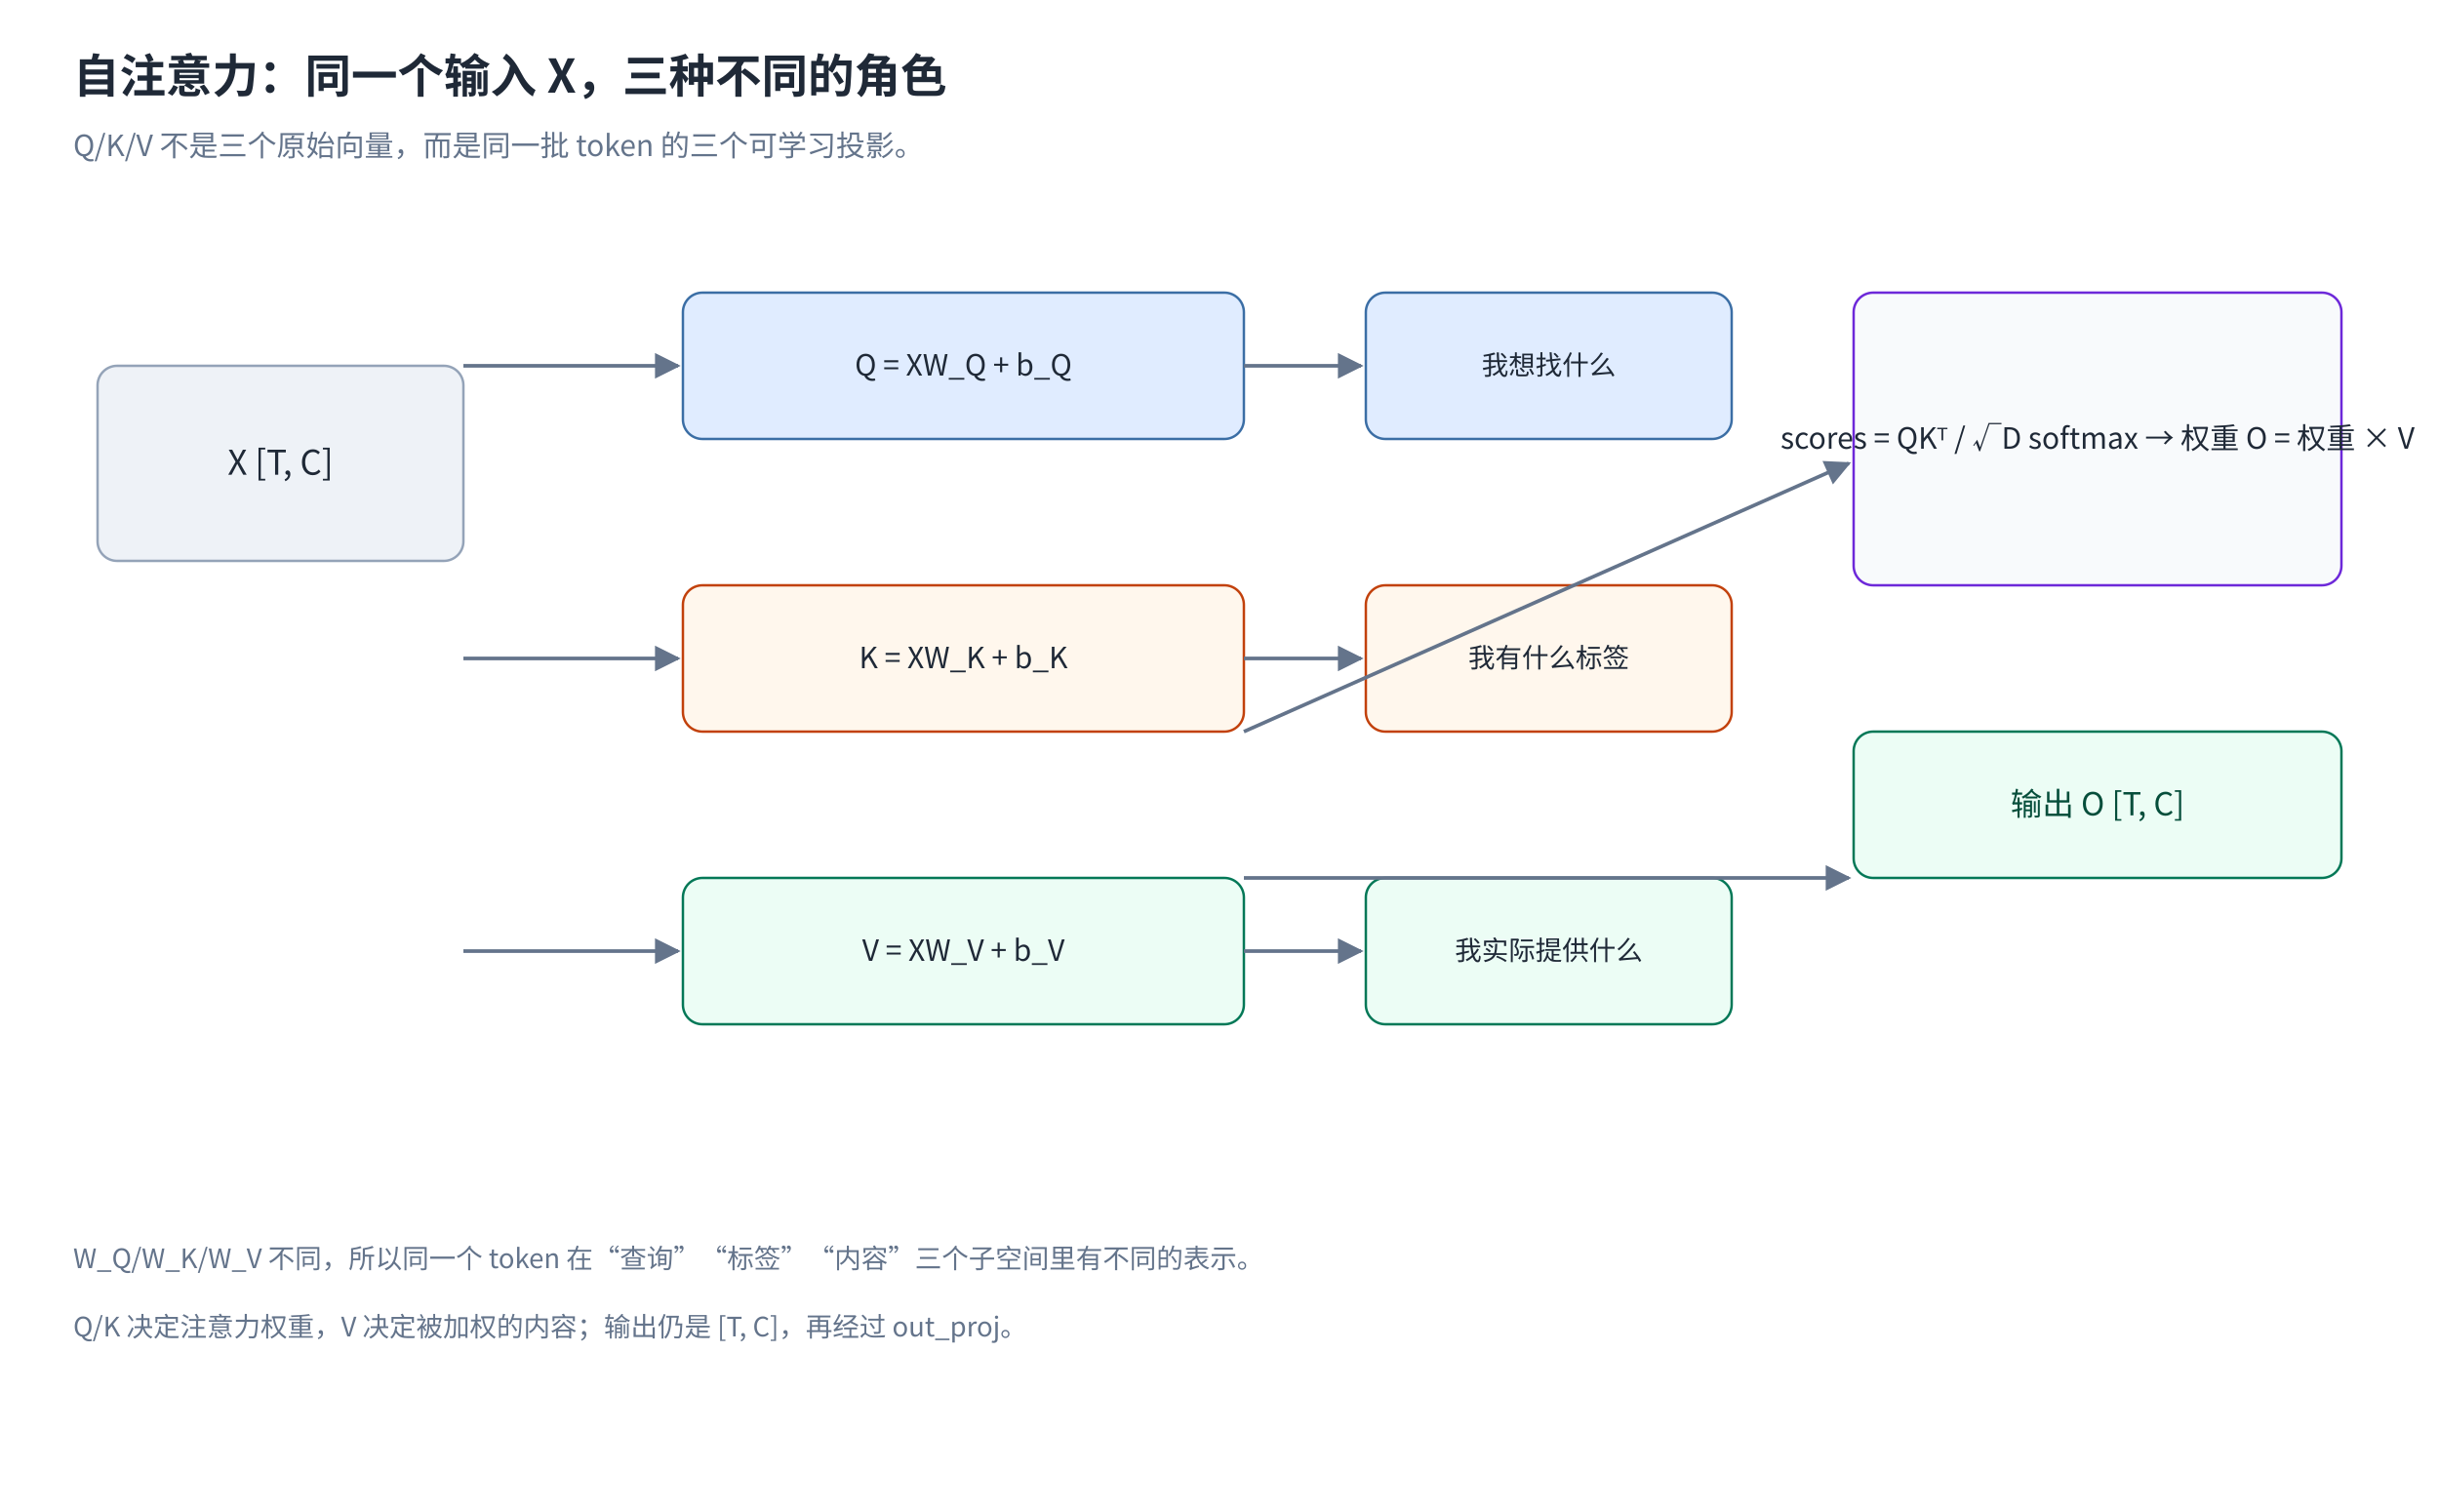
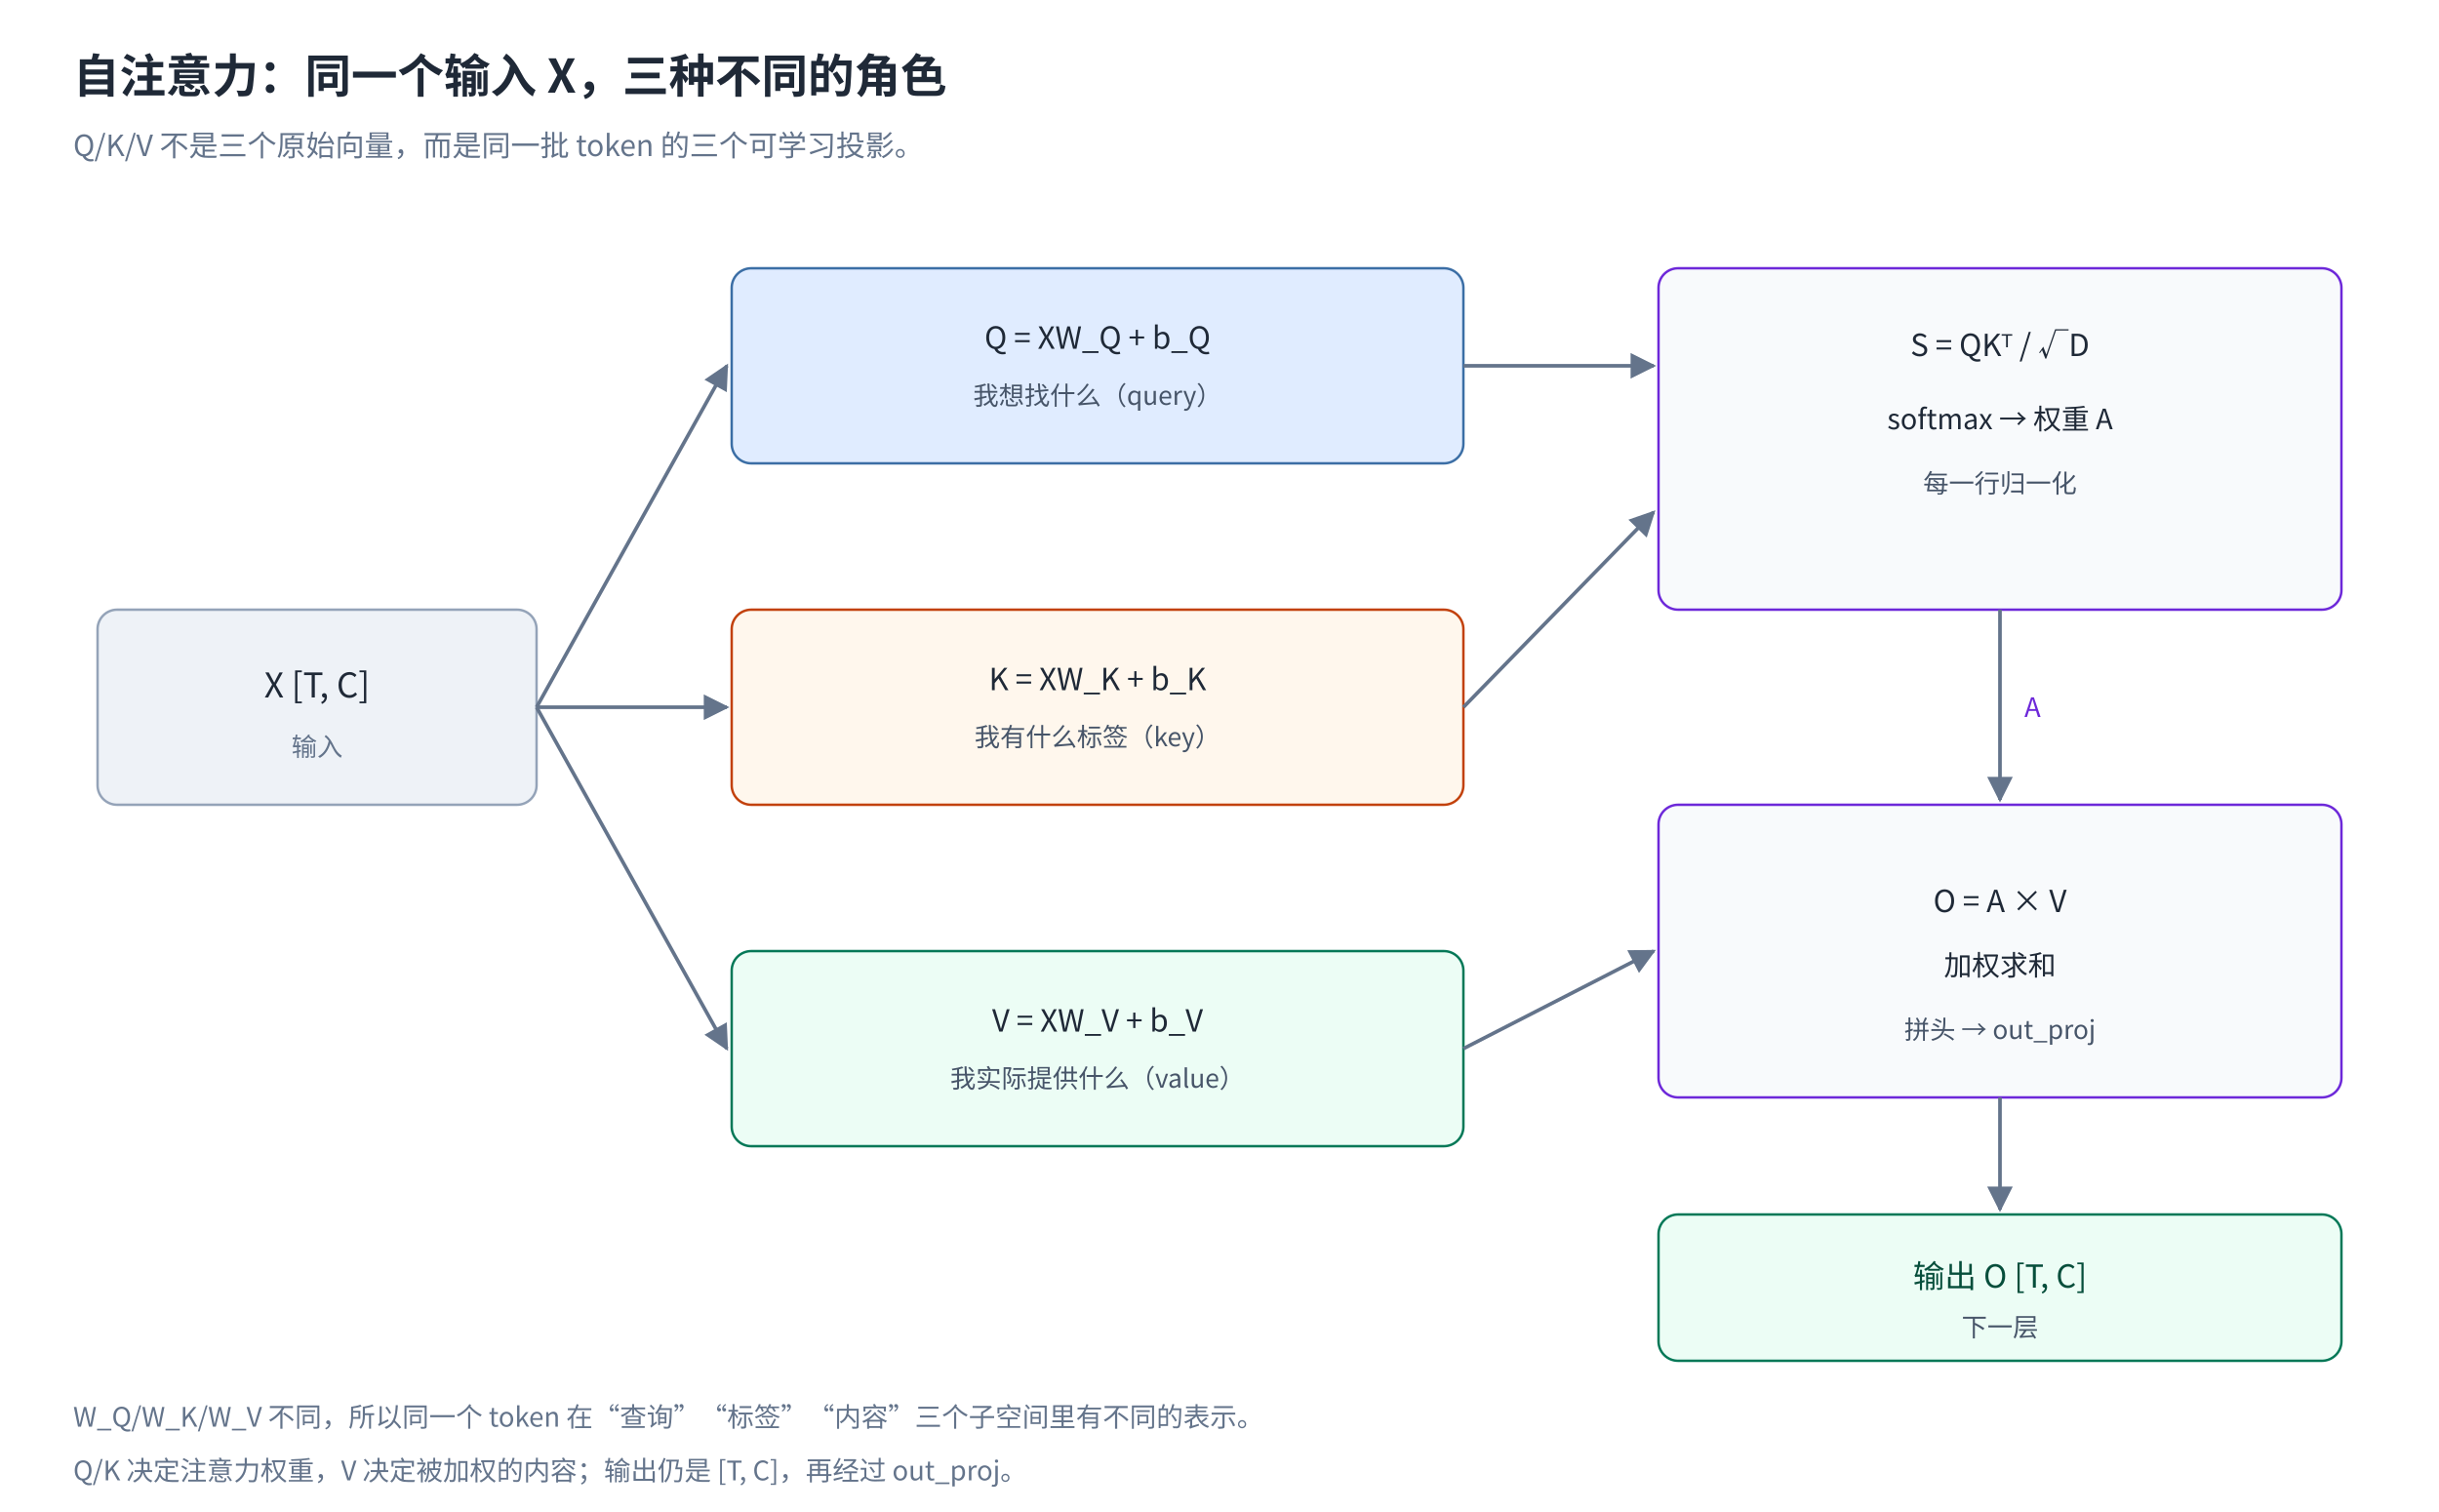
<svg xmlns="http://www.w3.org/2000/svg" viewBox="0 0 1000 620" role="img" aria-labelledby="title desc">
  <rect width="1000" height="620" fill="#ffffff" />
-   <text x="30" y="38" font-family="system-ui, 'Noto Sans CJK SC', sans-serif" font-size="19" font-weight="600" fill="#1f2937">自注意力：同一个输入 X，三种不同的角色</text>
-   <text x="30" y="64" font-family="system-ui, 'Noto Sans CJK SC', sans-serif" font-size="12" fill="#64748b">Q/K/V 不是三个原始向量，而是同一批 token 的三个可学习投影。</text>
-   <rect x="40" y="150" width="150" height="80" rx="8" fill="#eef2f7" stroke="#94a3b8" />
-   <text x="115.0" y="194.667" text-anchor="middle" font-family="system-ui, 'Noto Sans CJK SC', sans-serif" font-size="14" fill="#1f2937">X [T, C]</text>
-   <rect x="280" y="120" width="230" height="60" rx="8" fill="#e0ecff" stroke="#3b6ea5" />
-   <text x="395.0" y="154.0" text-anchor="middle" font-family="system-ui, 'Noto Sans CJK SC', sans-serif" font-size="12" fill="#1f2937">Q = XW_Q + b_Q</text>
-   <rect x="560" y="120" width="150" height="60" rx="8" fill="#e0ecff" stroke="#3b6ea5" />
-   <text x="635.0" y="153.667" text-anchor="middle" font-family="system-ui, 'Noto Sans CJK SC', sans-serif" font-size="11" fill="#1f2937">我想找什么</text>
-   <line x1="190" y1="150" x2="278" y2="150" stroke="#64748b" stroke-width="1.5" marker-end="url(#arrow)" />
-   <line x1="510" y1="150" x2="558" y2="150" stroke="#64748b" stroke-width="1.5" marker-end="url(#arrow)" />
-   <rect x="280" y="240" width="230" height="60" rx="8" fill="#fff7ed" stroke="#c2410c" />
-   <text x="395.0" y="274.0" text-anchor="middle" font-family="system-ui, 'Noto Sans CJK SC', sans-serif" font-size="12" fill="#1f2937">K = XW_K + b_K</text>
-   <rect x="560" y="240" width="150" height="60" rx="8" fill="#fff7ed" stroke="#c2410c" />
-   <text x="635.0" y="273.667" text-anchor="middle" font-family="system-ui, 'Noto Sans CJK SC', sans-serif" font-size="11" fill="#1f2937">我有什么标签</text>
-   <line x1="190" y1="270" x2="278" y2="270" stroke="#64748b" stroke-width="1.5" marker-end="url(#arrow)" />
-   <line x1="510" y1="270" x2="558" y2="270" stroke="#64748b" stroke-width="1.5" marker-end="url(#arrow)" />
-   <rect x="280" y="360" width="230" height="60" rx="8" fill="#ecfdf5" stroke="#047857" />
-   <text x="395.0" y="394.0" text-anchor="middle" font-family="system-ui, 'Noto Sans CJK SC', sans-serif" font-size="12" fill="#1f2937">V = XW_V + b_V</text>
-   <rect x="560" y="360" width="150" height="60" rx="8" fill="#ecfdf5" stroke="#047857" />
-   <text x="635.0" y="393.667" text-anchor="middle" font-family="system-ui, 'Noto Sans CJK SC', sans-serif" font-size="11" fill="#1f2937">我实际提供什么</text>
-   <line x1="190" y1="390" x2="278" y2="390" stroke="#64748b" stroke-width="1.5" marker-end="url(#arrow)" />
-   <line x1="510" y1="390" x2="558" y2="390" stroke="#64748b" stroke-width="1.5" marker-end="url(#arrow)" />
-   <rect x="760" y="120" width="200" height="120" rx="8" fill="#f8fafc" stroke="#6d28d9" />
-   <text x="860.0" y="184.0" text-anchor="middle" font-family="system-ui, 'Noto Sans CJK SC', sans-serif" font-size="12" fill="#1f2937">scores = QKᵀ / √D softmax → 权重 O = 权重 × V</text>
-   <line x1="510" y1="300" x2="758" y2="190" stroke="#64748b" stroke-width="1.5" marker-end="url(#arrow)" />
-   <line x1="510" y1="360" x2="758" y2="360" stroke="#64748b" stroke-width="1.5" marker-end="url(#arrow)" />
-   <rect x="760" y="300" width="200" height="60" rx="8" fill="#ecfdf5" stroke="#047857" />
-   <text x="860.0" y="334.333" text-anchor="middle" font-family="system-ui, 'Noto Sans CJK SC', sans-serif" font-size="13" fill="#064e3b">输出 O [T, C]</text>
-   <text x="30" y="520" font-family="system-ui, 'Noto Sans CJK SC', sans-serif" font-size="11" fill="#64748b">W_Q/W_K/W_V 不同，所以同一个 token 在“查询”“标签”“内容”三个子空间里有不同的表示。</text>
-   <text x="30" y="548" font-family="system-ui, 'Noto Sans CJK SC', sans-serif" font-size="11" fill="#64748b">Q/K 决定注意力权重，V 决定被加权的内容；输出仍是 [T, C]，再经过 out_proj。</text>
+   <text x="30" y="38" font-family="system-ui, 'Noto Sans CJK SC', 'Noto Sans SC', 'Source Han Sans SC', sans-serif" font-size="19" font-weight="600" fill="#1f2937">自注意力：同一个输入 X，三种不同的角色</text>
+   <text x="30" y="64" font-family="system-ui, 'Noto Sans CJK SC', 'Noto Sans SC', 'Source Han Sans SC', sans-serif" font-size="12" fill="#64748b">Q/K/V 不是三个原始向量，而是同一批 token 的三个可学习投影。</text>
+   <rect x="40" y="250" width="180" height="80" rx="8" fill="#eef2f7" stroke="#94a3b8" />
+   <text x="130" y="286" text-anchor="middle" font-family="system-ui, 'Noto Sans CJK SC', 'Noto Sans SC', 'Source Han Sans SC', sans-serif" font-size="14" fill="#1f2937">X [T, C]</text>
+   <text x="130" y="310" text-anchor="middle" font-family="system-ui, 'Noto Sans CJK SC', 'Noto Sans SC', 'Source Han Sans SC', sans-serif" font-size="10.5" fill="#64748b">输入</text>
+   <rect x="300" y="110" width="300" height="80" rx="8" fill="#e0ecff" stroke="#3b6ea5" />
+   <text x="450" y="143" text-anchor="middle" font-family="system-ui, 'Noto Sans CJK SC', 'Noto Sans SC', 'Source Han Sans SC', sans-serif" font-size="12.5" fill="#1f2937">Q = XW_Q + b_Q</text>
+   <text x="450" y="166" text-anchor="middle" font-family="system-ui, 'Noto Sans CJK SC', 'Noto Sans SC', 'Source Han Sans SC', sans-serif" font-size="10.5" fill="#475569">我想找什么（query）</text>
+   <rect x="300" y="250" width="300" height="80" rx="8" fill="#fff7ed" stroke="#c2410c" />
+   <text x="450" y="283" text-anchor="middle" font-family="system-ui, 'Noto Sans CJK SC', 'Noto Sans SC', 'Source Han Sans SC', sans-serif" font-size="12.5" fill="#1f2937">K = XW_K + b_K</text>
+   <text x="450" y="306" text-anchor="middle" font-family="system-ui, 'Noto Sans CJK SC', 'Noto Sans SC', 'Source Han Sans SC', sans-serif" font-size="10.5" fill="#475569">我有什么标签（key）</text>
+   <rect x="300" y="390" width="300" height="80" rx="8" fill="#ecfdf5" stroke="#047857" />
+   <text x="450" y="423" text-anchor="middle" font-family="system-ui, 'Noto Sans CJK SC', 'Noto Sans SC', 'Source Han Sans SC', sans-serif" font-size="12.5" fill="#1f2937">V = XW_V + b_V</text>
+   <text x="450" y="446" text-anchor="middle" font-family="system-ui, 'Noto Sans CJK SC', 'Noto Sans SC', 'Source Han Sans SC', sans-serif" font-size="10.5" fill="#475569">我实际提供什么（value）</text>
+   <rect x="680" y="110" width="280" height="140" rx="8" fill="#f8fafc" stroke="#6d28d9" />
+   <text x="820" y="146" text-anchor="middle" font-family="system-ui, 'Noto Sans CJK SC', 'Noto Sans SC', 'Source Han Sans SC', sans-serif" font-size="12.5" fill="#1f2937">S = QKᵀ / √D</text>
+   <text x="820" y="176" text-anchor="middle" font-family="system-ui, 'Noto Sans CJK SC', 'Noto Sans SC', 'Source Han Sans SC', sans-serif" font-size="11.5" fill="#1f2937">softmax → 权重 A</text>
+   <text x="820" y="202" text-anchor="middle" font-family="system-ui, 'Noto Sans CJK SC', 'Noto Sans SC', 'Source Han Sans SC', sans-serif" font-size="10.5" fill="#475569">每一行归一化</text>
+   <rect x="680" y="330" width="280" height="120" rx="8" fill="#f8fafc" stroke="#6d28d9" />
+   <text x="820" y="374" text-anchor="middle" font-family="system-ui, 'Noto Sans CJK SC', 'Noto Sans SC', 'Source Han Sans SC', sans-serif" font-size="12.5" fill="#1f2937">O = A × V</text>
+   <text x="820" y="400" text-anchor="middle" font-family="system-ui, 'Noto Sans CJK SC', 'Noto Sans SC', 'Source Han Sans SC', sans-serif" font-size="11.5" fill="#1f2937">加权求和</text>
+   <text x="820" y="426" text-anchor="middle" font-family="system-ui, 'Noto Sans CJK SC', 'Noto Sans SC', 'Source Han Sans SC', sans-serif" font-size="10.5" fill="#475569">拼头 → out_proj</text>
+   <rect x="680" y="498" width="280" height="60" rx="8" fill="#ecfdf5" stroke="#047857" />
+   <text x="820" y="528" text-anchor="middle" font-family="system-ui, 'Noto Sans CJK SC', 'Noto Sans SC', 'Source Han Sans SC', sans-serif" font-size="13" fill="#064e3b">输出 O [T, C]</text>
+   <text x="820" y="548" text-anchor="middle" font-family="system-ui, 'Noto Sans CJK SC', 'Noto Sans SC', 'Source Han Sans SC', sans-serif" font-size="10.5" fill="#475569">下一层</text>
+   <line x1="220" y1="290" x2="298" y2="150" stroke="#64748b" stroke-width="1.5" marker-end="url(#arrow)" />
+   <line x1="220" y1="290" x2="298" y2="290" stroke="#64748b" stroke-width="1.5" marker-end="url(#arrow)" />
+   <line x1="220" y1="290" x2="298" y2="430" stroke="#64748b" stroke-width="1.5" marker-end="url(#arrow)" />
+   <line x1="600" y1="150" x2="678" y2="150" stroke="#64748b" stroke-width="1.5" marker-end="url(#arrow)" />
+   <line x1="600" y1="290" x2="678" y2="210" stroke="#64748b" stroke-width="1.5" marker-end="url(#arrow)" />
+   <line x1="820" y1="250" x2="820" y2="328" stroke="#64748b" stroke-width="1.5" marker-end="url(#arrow)" />
+   <text x="830" y="294" font-family="system-ui, 'Noto Sans CJK SC', 'Noto Sans SC', 'Source Han Sans SC', sans-serif" font-size="11" fill="#6d28d9">A</text>
+   <line x1="600" y1="430" x2="678" y2="390" stroke="#64748b" stroke-width="1.5" marker-end="url(#arrow)" />
+   <line x1="820" y1="450" x2="820" y2="496" stroke="#64748b" stroke-width="1.5" marker-end="url(#arrow)" />
+   <text x="30" y="585" font-family="system-ui, 'Noto Sans CJK SC', 'Noto Sans SC', 'Source Han Sans SC', sans-serif" font-size="11" fill="#64748b">W_Q/W_K/W_V 不同，所以同一个 token 在“查询”“标签”“内容”三个子空间里有不同的表示。</text>
+   <text x="30" y="607" font-family="system-ui, 'Noto Sans CJK SC', 'Noto Sans SC', 'Source Han Sans SC', sans-serif" font-size="11" fill="#64748b">Q/K 决定注意力权重，V 决定被加权的内容；输出仍是 [T, C]，再经过 out_proj。</text>
  <defs>
    <marker id="arrow" viewBox="0 0 10 10" refX="9" refY="5" markerWidth="7" markerHeight="7" orient="auto-start-reverse">
      <path d="M 0 0 L 10 5 L 0 10 z" fill="#64748b" />
    </marker>
  </defs>
</svg>
